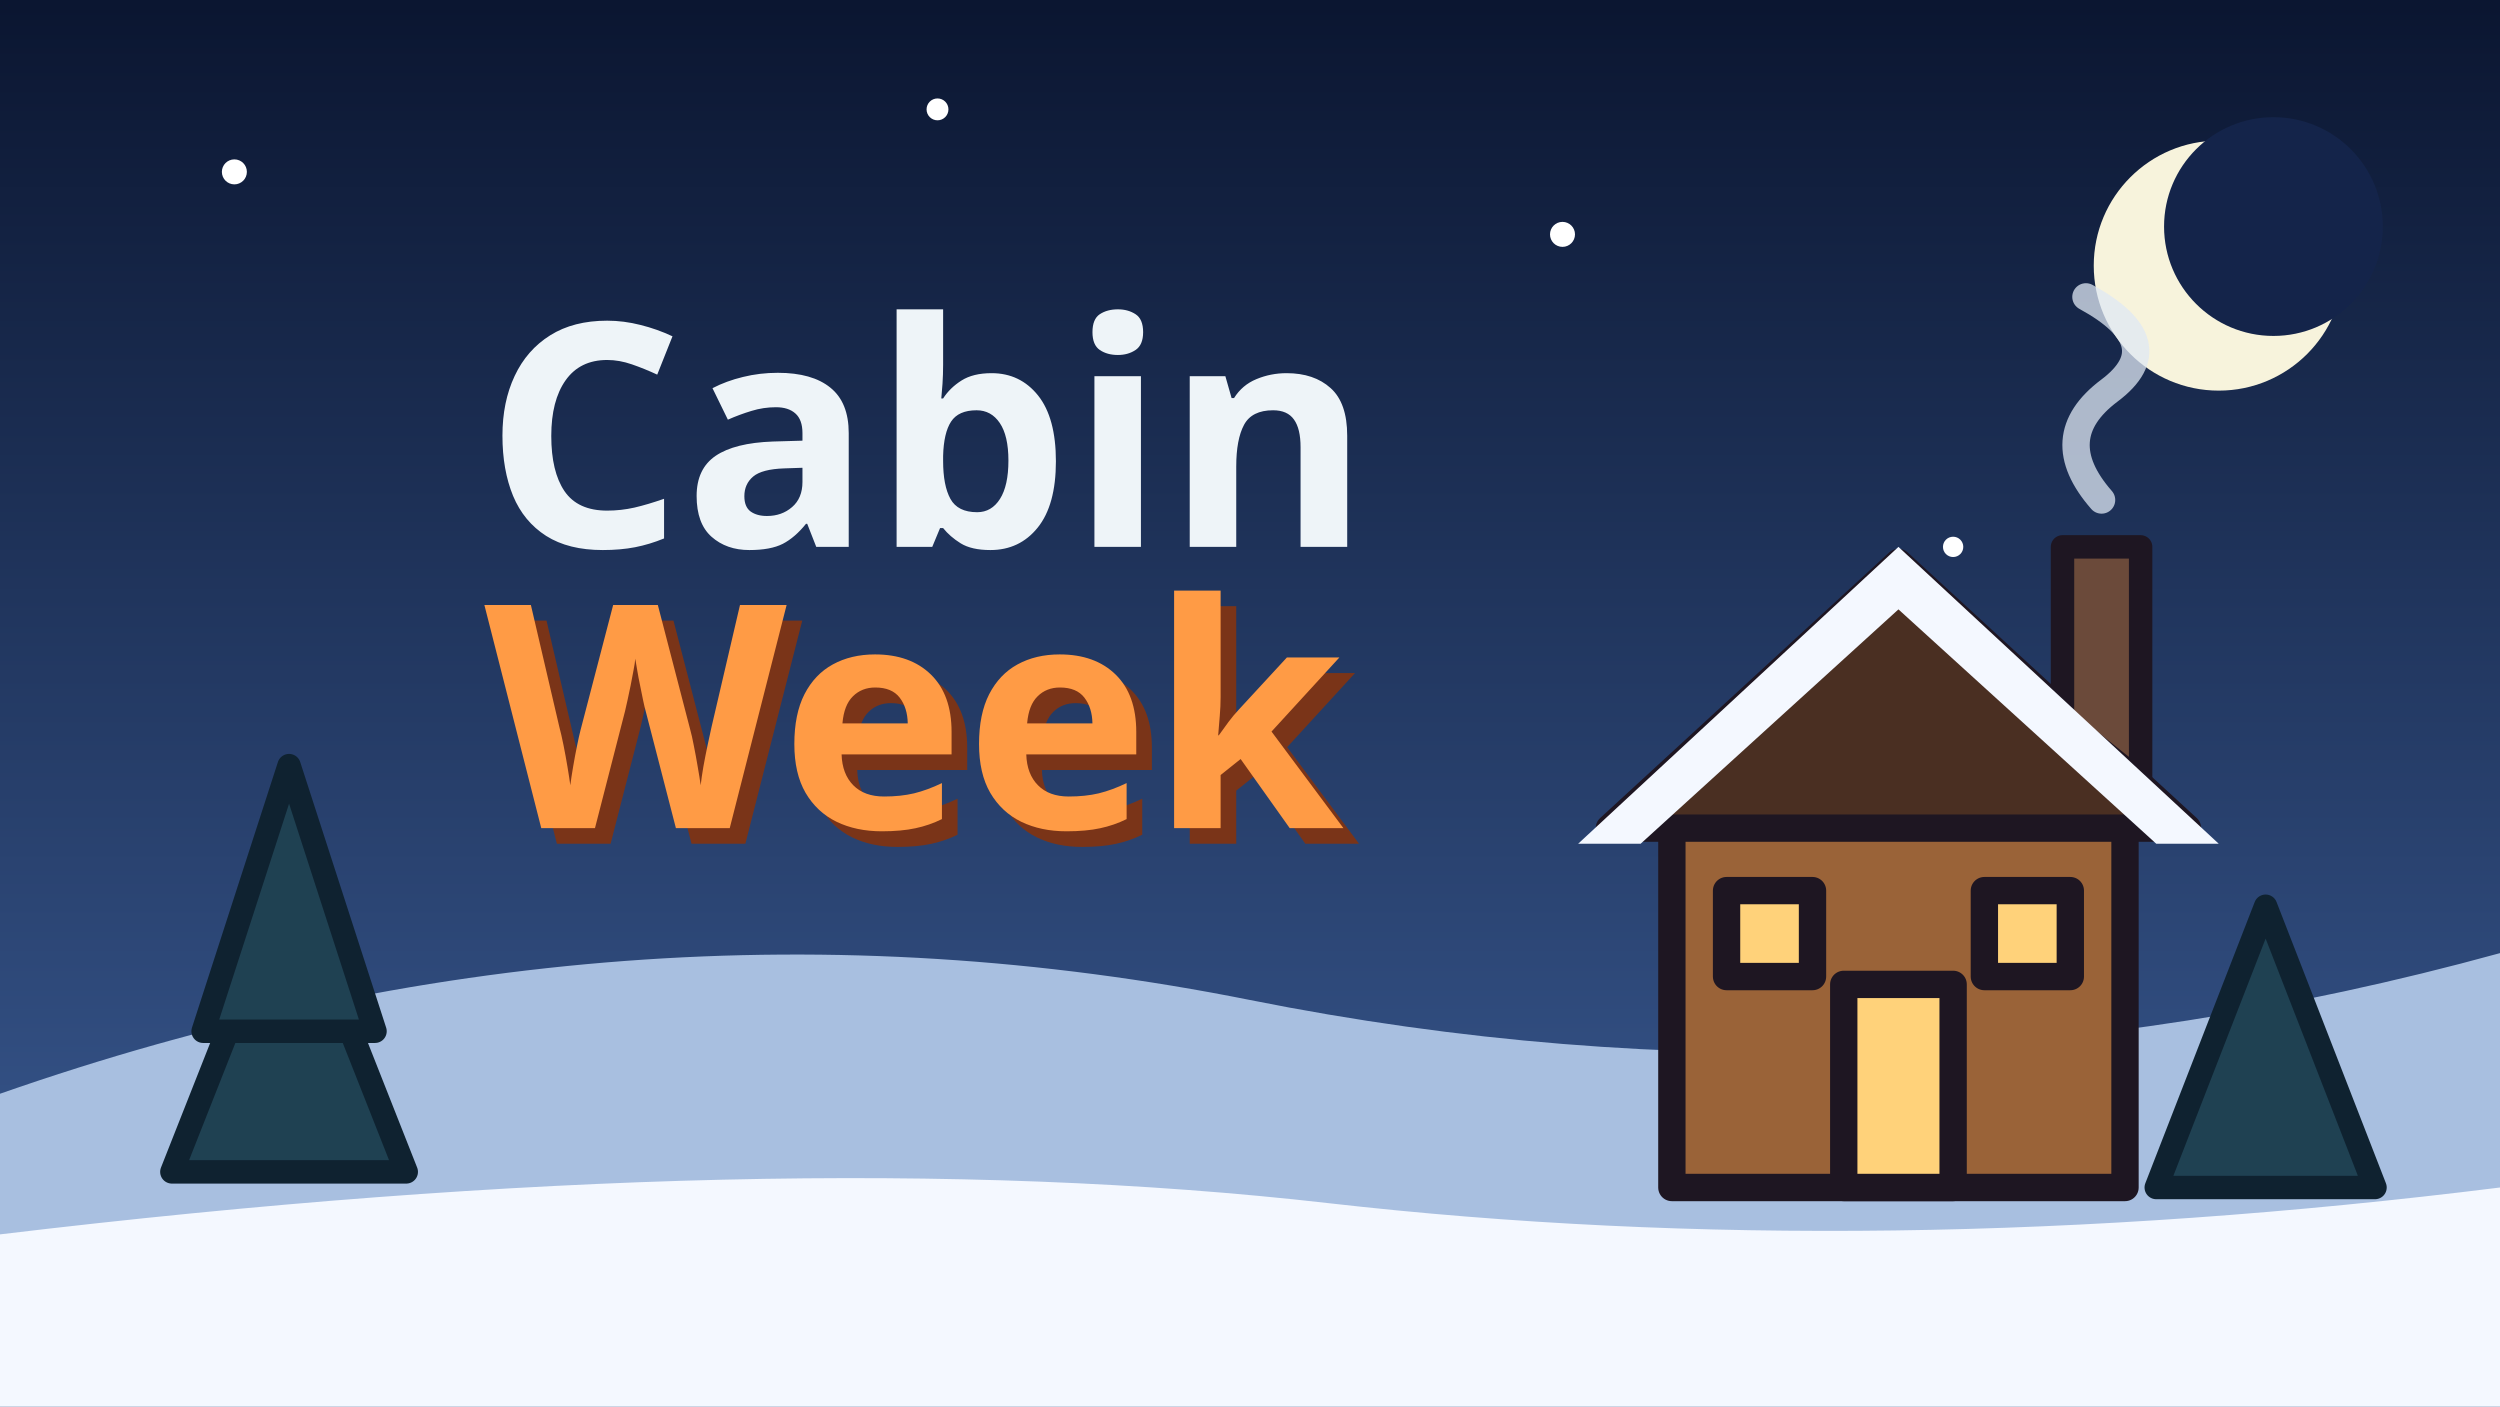
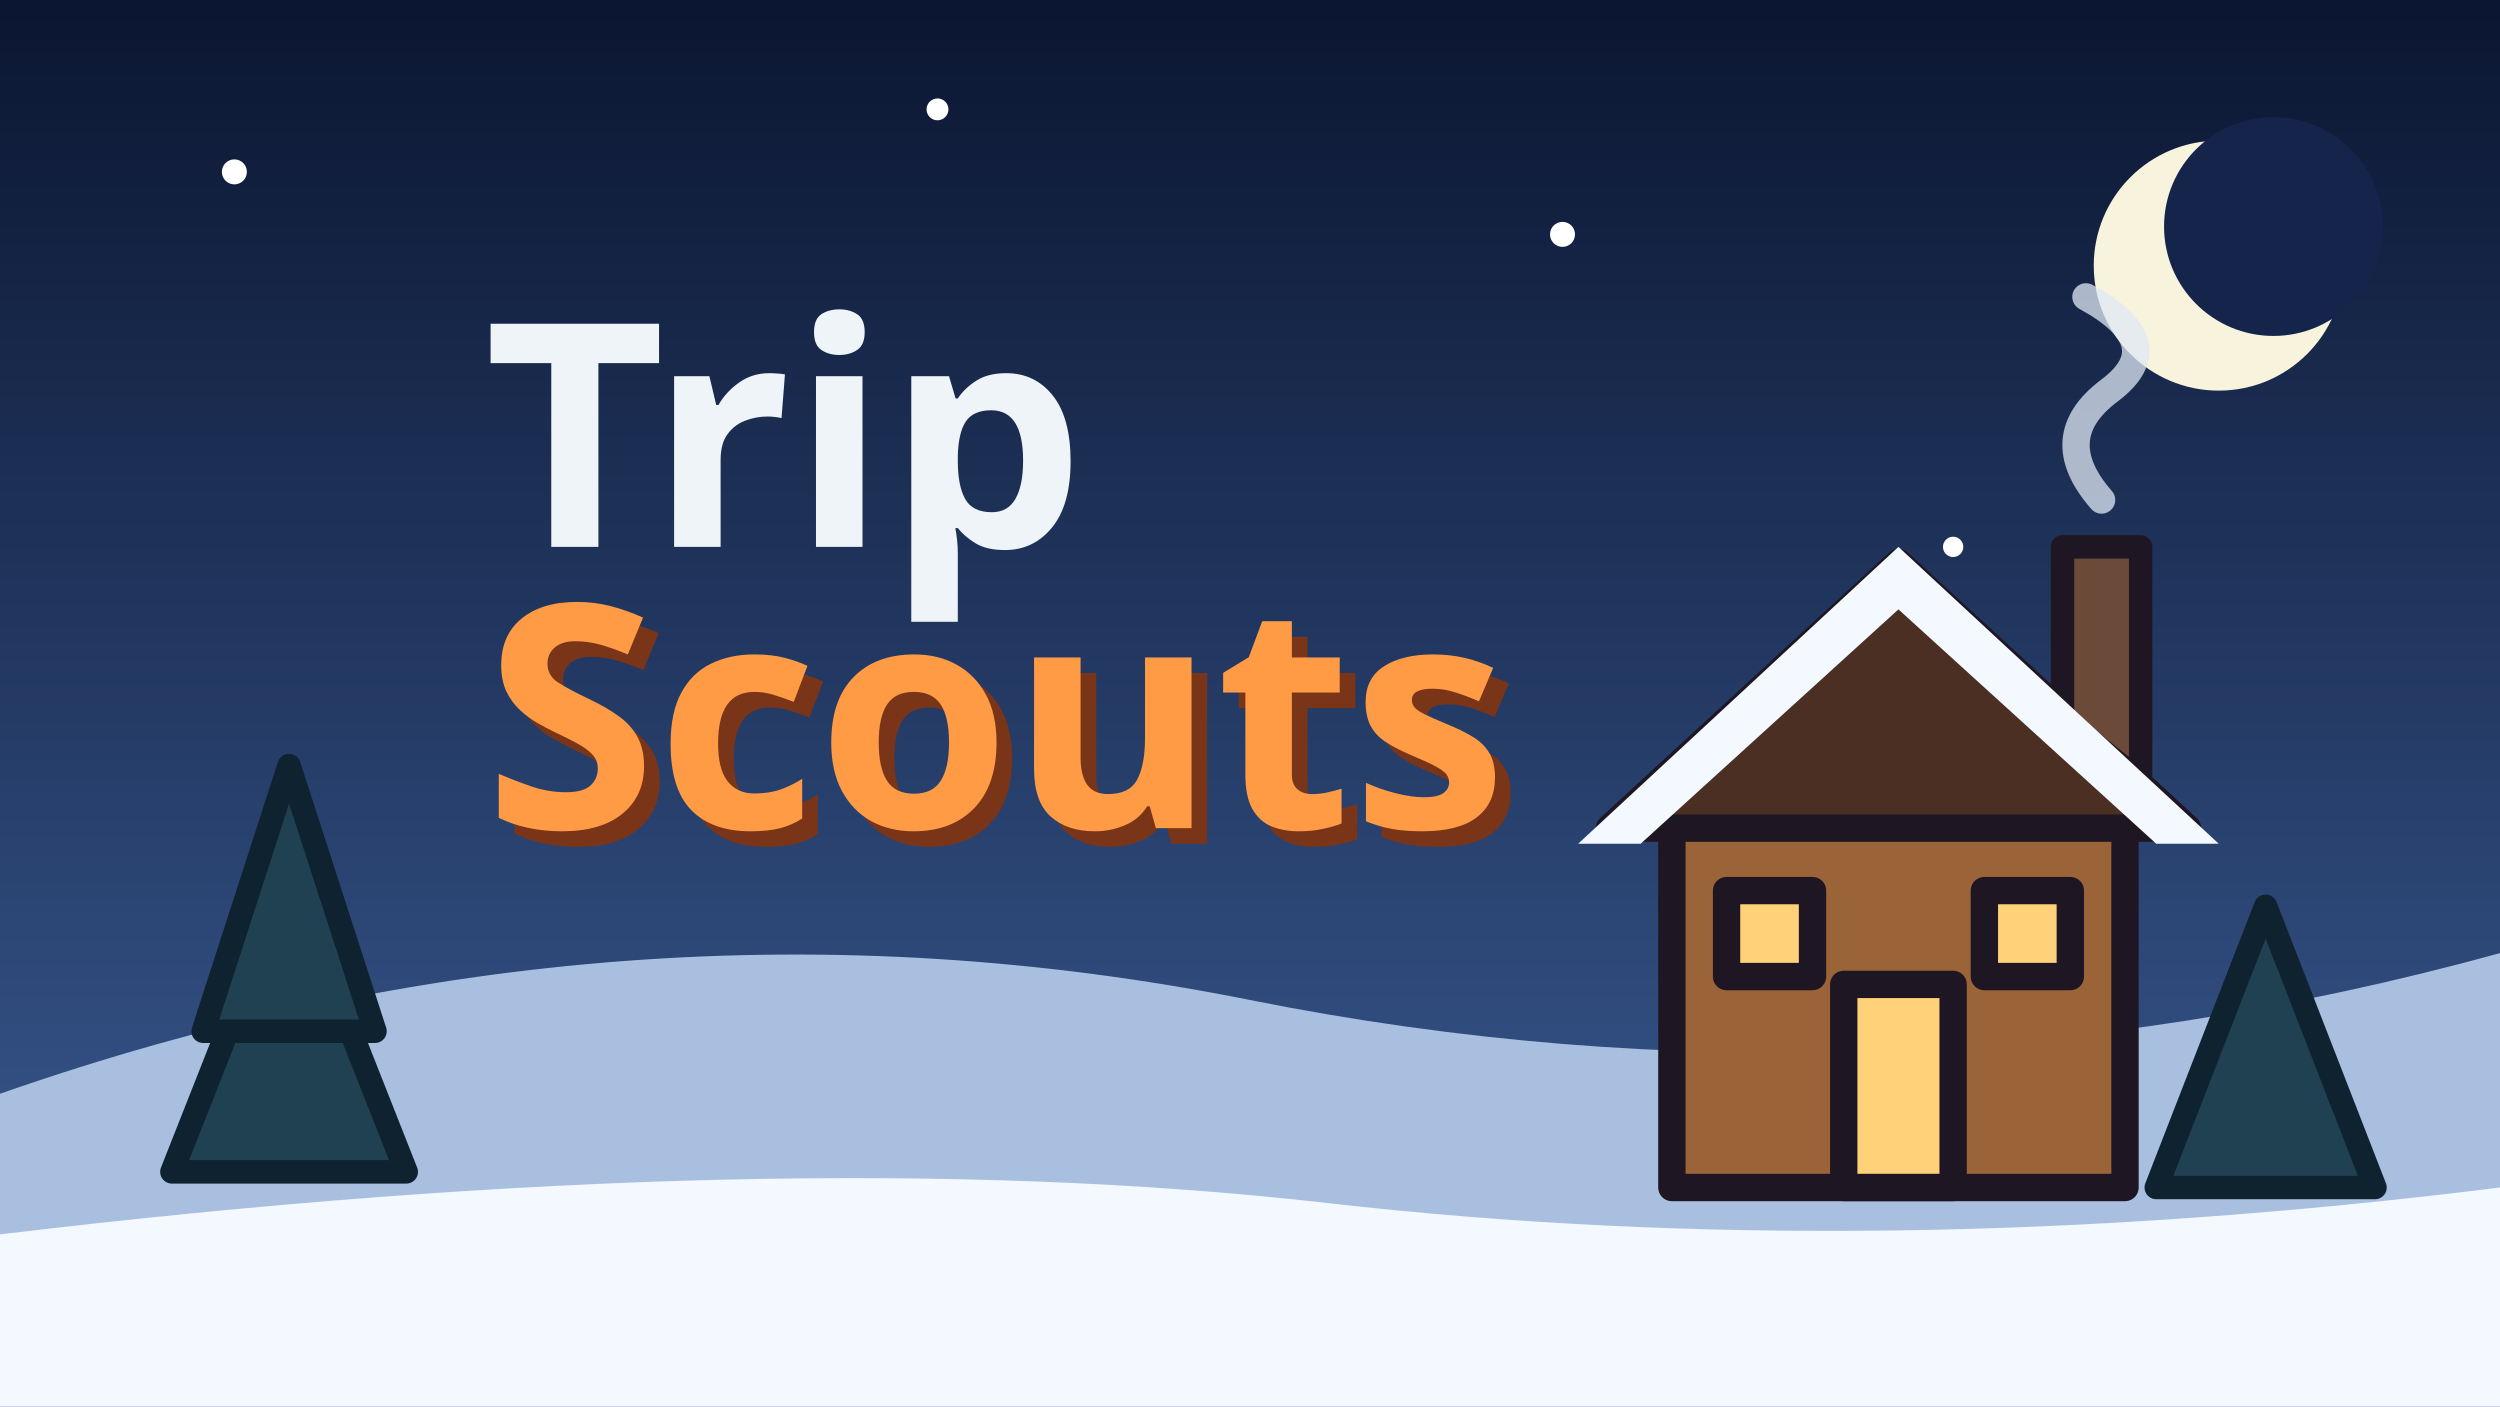
<svg xmlns="http://www.w3.org/2000/svg" viewBox="0 0 320 180">
  <defs>
    <linearGradient id="tv-sky" x1="0" y1="0" x2="0" y2="1">
      <stop offset="0" stop-color="#0b1631" />
      <stop offset="1" stop-color="#3d5f99" />
    </linearGradient>
  </defs>
  <rect width="320" height="180" fill="url(#tv-sky)" />
  <circle cx="284" cy="34" r="16" fill="#f7f3dc" />
  <circle cx="291" cy="29" r="14" fill="#14244a" />
  <g fill="#fff">
    <circle cx="30" cy="22" r="1.6" />
    <circle cx="120" cy="14" r="1.4" />
    <circle cx="200" cy="30" r="1.6" />
    <circle cx="250" cy="70" r="1.3" />
  </g>
  <path d="M0 140 Q80 112 160 128 T320 122 V180 H0Z" fill="#a8bfe0" />
  <g fill="#1f4152" stroke="#0f2230" stroke-width="3" stroke-linejoin="round">
    <path d="M22 150 L52 150 L37 112Z" />
    <path d="M26 132 L48 132 L37 98Z" />
    <path d="M276 152 L304 152 L290 116Z" />
  </g>
  <g stroke="#1e1622" stroke-width="3.5" stroke-linejoin="round">
    <rect x="214" y="104" width="58" height="48" fill="#9a6338" />
    <path d="M206 106 L243 72 L280 106Z" fill="#4a2f22" />
    <rect x="236" y="126" width="14" height="26" fill="#ffd27a" />
    <rect x="221" y="114" width="11" height="11" fill="#ffd27a" />
    <rect x="254" y="114" width="11" height="11" fill="#ffd27a" />
  </g>
  <path d="M264 92 V70 H274 V100Z" fill="#6b4a3a" stroke="#1e1622" stroke-width="3" stroke-linejoin="round" />
  <path d="M269 64 Q262 56 270 50 T267 38" fill="none" stroke="#dfe8f4" stroke-width="3.5" stroke-linecap="round" opacity=".75" />
  <path d="M202 108 L243 70 L284 108 L276 108 L243 78 L210 108Z" fill="#f4f8ff" />
  <path d="M0 158 Q100 146 170 154 T320 152 V180 H0Z" fill="#f4f8ff" />
-   <text x="62" y="70" font-family="Fredoka, 'Trebuchet MS', sans-serif" font-weight="700" font-size="40" fill="#eef4f8">Cabin</text>
-   <text x="64" y="108" font-family="Fredoka, 'Trebuchet MS', sans-serif" font-weight="700" font-size="40" fill="#7a3418">Week</text>
-   <text x="62" y="106" font-family="Fredoka, 'Trebuchet MS', sans-serif" font-weight="700" font-size="40" fill="#ff9b45">Week</text>
+   <text x="62" y="70" font-family="Fredoka, 'Trebuchet MS', sans-serif" font-weight="700" font-size="40" fill="#eef4f8">Trip</text>
+   <text x="64" y="108" font-family="Fredoka, 'Trebuchet MS', sans-serif" font-weight="700" font-size="40" fill="#7a3418">Scouts</text>
+   <text x="62" y="106" font-family="Fredoka, 'Trebuchet MS', sans-serif" font-weight="700" font-size="40" fill="#ff9b45">Scouts</text>
</svg>
